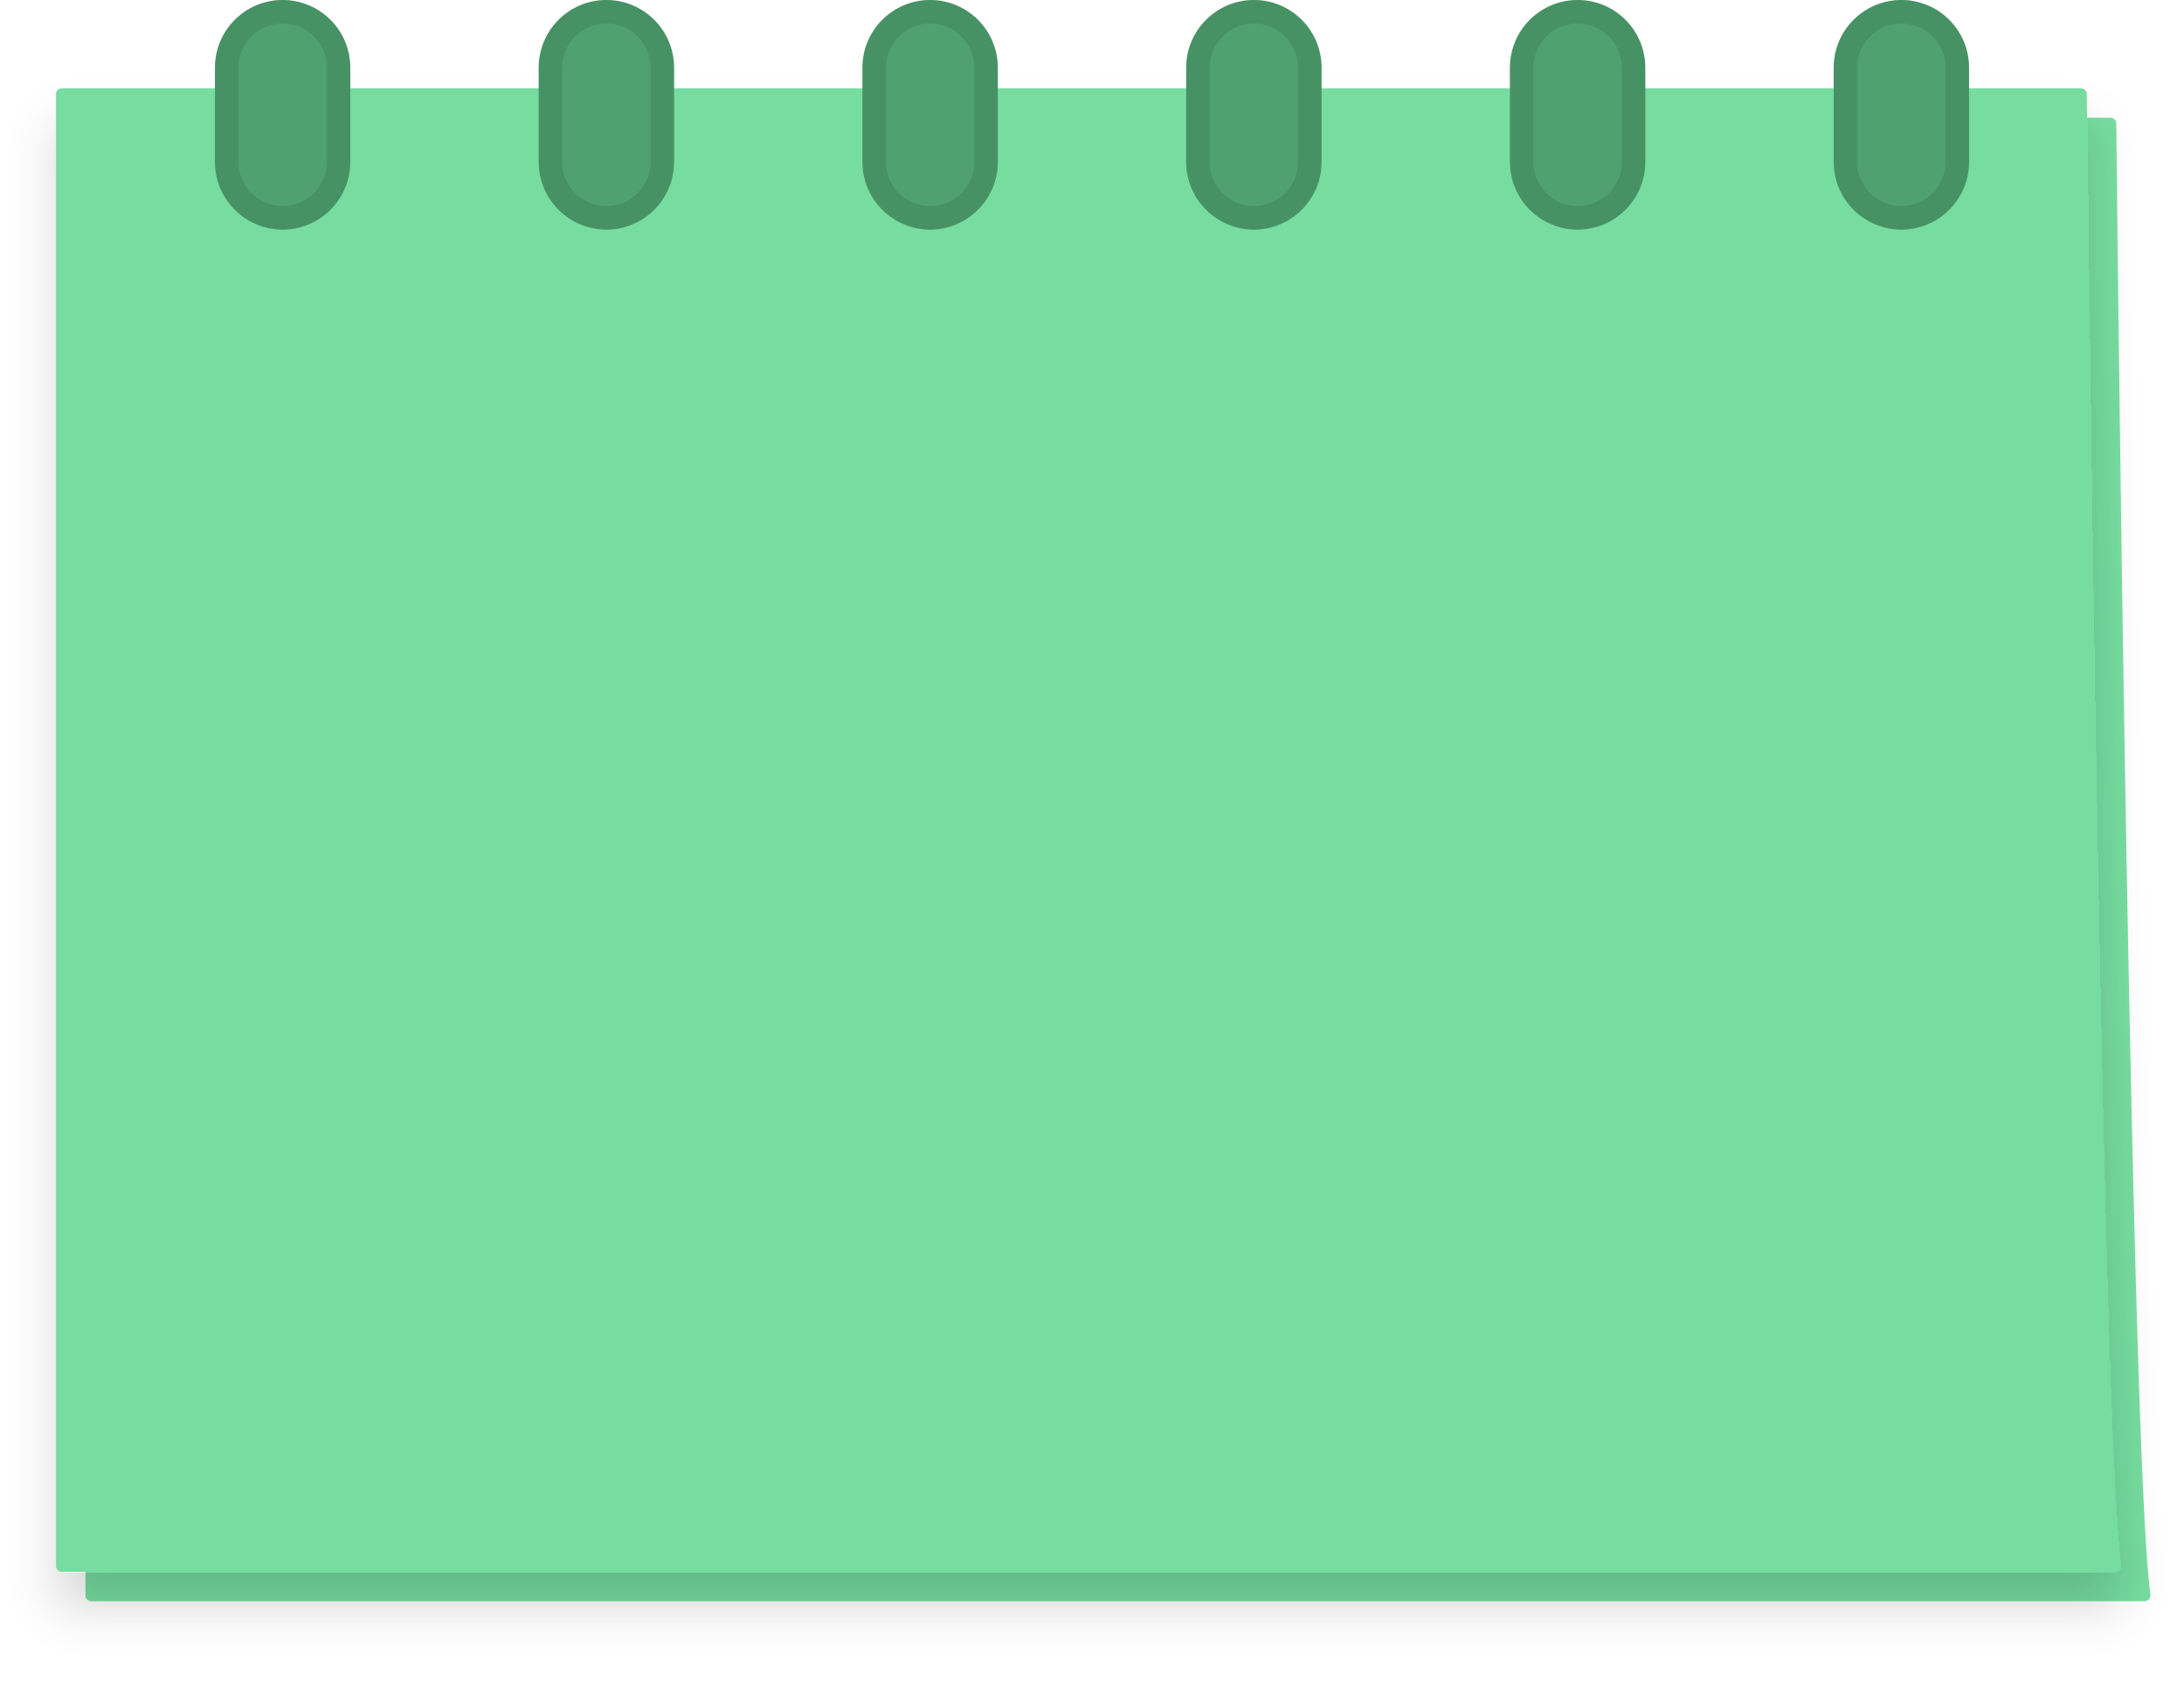
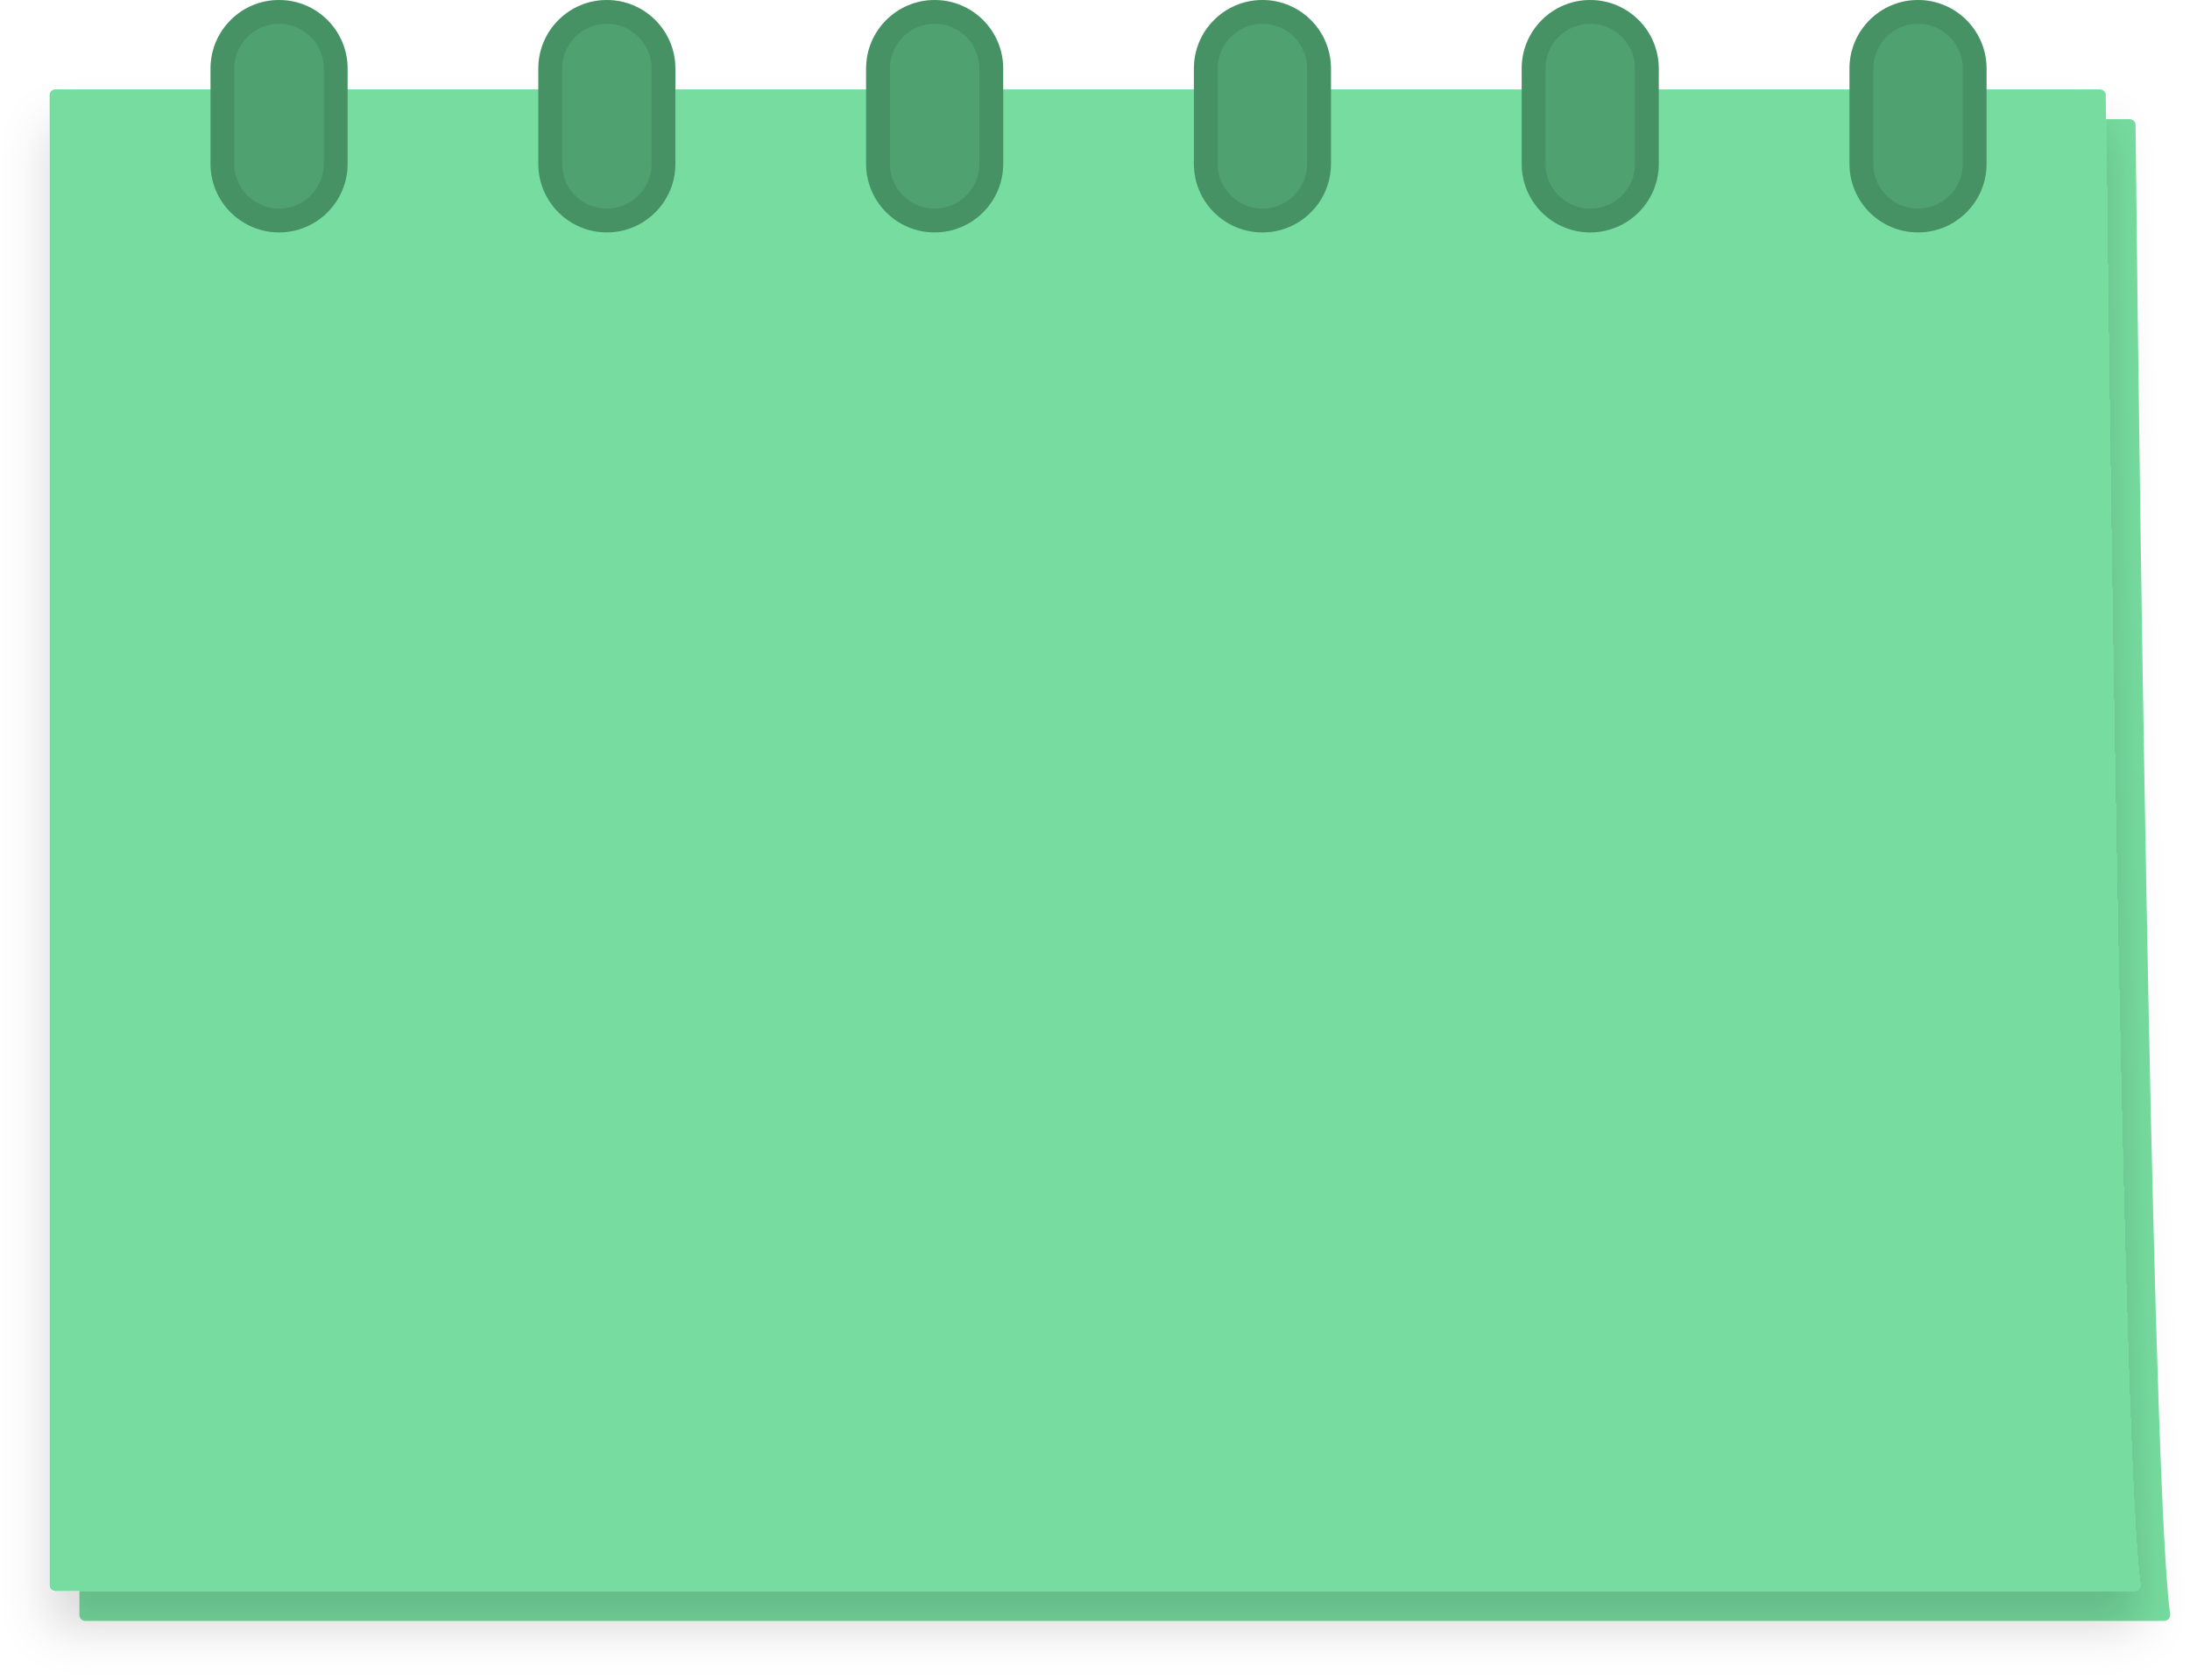
- <svg xmlns="http://www.w3.org/2000/svg" width="78" height="60" viewBox="0 0 78 60" fill="none">
-   <path d="M75.369 4.203H3.261C3.145 4.203 3.051 4.282 3.051 4.398V56.976C3.051 57.092 3.145 57.18 3.261 57.18H76.581C76.715 57.18 76.819 57.074 76.8 56.941C76.215 52.85 75.746 20.58 75.58 4.406C75.578 4.29 75.485 4.203 75.369 4.203Z" fill="#76DC9F" />
-   <g filter="url(#filter0_d_756_14596)">
-     <path d="M74.318 3.156H2.21C2.094 3.156 2 3.235 2 3.351V55.929C2 56.045 2.094 56.133 2.21 56.133H75.53C75.664 56.133 75.768 56.027 75.749 55.894C75.164 51.803 74.695 19.533 74.528 3.359C74.527 3.244 74.433 3.156 74.318 3.156Z" fill="#76DC9F" />
+ <svg xmlns="http://www.w3.org/2000/svg" width="309" height="237" viewBox="0 0 309 237" fill="none">
+   <path d="M300.477 16.818H12.045C11.581 16.818 11.204 17.135 11.204 17.599V227.909C11.204 228.373 11.581 228.727 12.045 228.727H305.323C305.858 228.727 306.275 228.3 306.199 227.77C303.859 211.404 301.983 82.326 301.317 17.629C301.313 17.168 300.938 16.818 300.477 16.818Z" fill="#76DC9F" />
+   <g filter="url(#filter0_d_916_1830)">
+     <path d="M296.273 12.613H7.841C7.376 12.613 7 12.93 7 13.394V223.704C7 224.168 7.376 224.522 7.841 224.522H301.119C301.654 224.522 302.071 224.095 301.995 223.565C299.655 207.199 297.779 78.121 297.113 13.424C297.109 12.962 296.734 12.613 296.273 12.613Z" fill="#76DC9F" />
  </g>
-   <rect x="7.676" width="4.835" height="8.199" rx="2.418" fill="#56B07A" />
-   <rect x="7.676" width="4.835" height="8.199" rx="2.418" fill="black" fill-opacity="0.08" />
-   <rect x="8.097" y="0.42" width="3.994" height="7.358" rx="1.997" stroke="black" stroke-opacity="0.1" stroke-width="0.841" />
-   <rect x="19.239" width="4.835" height="8.199" rx="2.418" fill="#56B07A" />
-   <rect x="19.239" width="4.835" height="8.199" rx="2.418" fill="black" fill-opacity="0.08" />
-   <rect x="19.659" y="0.42" width="3.994" height="7.358" rx="1.997" stroke="black" stroke-opacity="0.1" stroke-width="0.841" />
-   <rect x="30.801" width="4.835" height="8.199" rx="2.418" fill="#56B07A" />
-   <rect x="30.801" width="4.835" height="8.199" rx="2.418" fill="black" fill-opacity="0.08" />
-   <rect x="31.222" y="0.42" width="3.994" height="7.358" rx="1.997" stroke="black" stroke-opacity="0.1" stroke-width="0.841" />
-   <rect x="42.364" width="4.835" height="8.199" rx="2.418" fill="#56B07A" />
-   <rect x="42.364" width="4.835" height="8.199" rx="2.418" fill="black" fill-opacity="0.08" />
-   <rect x="42.784" y="0.42" width="3.994" height="7.358" rx="1.997" stroke="black" stroke-opacity="0.1" stroke-width="0.841" />
-   <rect x="53.926" width="4.835" height="8.199" rx="2.418" fill="#56B07A" />
-   <rect x="53.926" width="4.835" height="8.199" rx="2.418" fill="black" fill-opacity="0.08" />
-   <rect x="54.347" y="0.42" width="3.994" height="7.358" rx="1.997" stroke="black" stroke-opacity="0.1" stroke-width="0.841" />
-   <rect x="65.489" width="4.835" height="8.199" rx="2.418" fill="#56B07A" />
-   <rect x="65.489" width="4.835" height="8.199" rx="2.418" fill="black" fill-opacity="0.08" />
-   <rect x="65.909" y="0.42" width="3.994" height="7.358" rx="1.997" stroke="black" stroke-opacity="0.1" stroke-width="0.841" />
+   <rect x="29.704" width="19.341" height="32.795" rx="9.67" fill="#56B07A" />
+   <rect x="29.704" width="19.341" height="32.795" rx="9.67" fill="black" fill-opacity="0.08" />
+   <rect x="31.386" y="1.682" width="15.977" height="29.432" rx="7.989" stroke="black" stroke-opacity="0.1" stroke-width="3.364" />
+   <rect x="75.954" width="19.341" height="32.795" rx="9.67" fill="#56B07A" />
+   <rect x="75.954" width="19.341" height="32.795" rx="9.67" fill="black" fill-opacity="0.08" />
+   <rect x="77.636" y="1.682" width="15.977" height="29.432" rx="7.989" stroke="black" stroke-opacity="0.1" stroke-width="3.364" />
+   <rect x="122.204" width="19.341" height="32.795" rx="9.67" fill="#56B07A" />
+   <rect x="122.204" width="19.341" height="32.795" rx="9.67" fill="black" fill-opacity="0.08" />
+   <rect x="123.886" y="1.682" width="15.977" height="29.432" rx="7.989" stroke="black" stroke-opacity="0.1" stroke-width="3.364" />
+   <rect x="168.454" width="19.341" height="32.795" rx="9.67" fill="#56B07A" />
+   <rect x="168.454" width="19.341" height="32.795" rx="9.67" fill="black" fill-opacity="0.08" />
+   <rect x="170.136" y="1.682" width="15.977" height="29.432" rx="7.989" stroke="black" stroke-opacity="0.1" stroke-width="3.364" />
+   <rect x="214.704" width="19.341" height="32.795" rx="9.67" fill="#56B07A" />
+   <rect x="214.704" width="19.341" height="32.795" rx="9.67" fill="black" fill-opacity="0.08" />
+   <rect x="216.386" y="1.682" width="15.977" height="29.432" rx="7.989" stroke="black" stroke-opacity="0.1" stroke-width="3.364" />
+   <rect x="260.954" width="19.341" height="32.795" rx="9.67" fill="#56B07A" />
+   <rect x="260.954" width="19.341" height="32.795" rx="9.67" fill="black" fill-opacity="0.08" />
+   <rect x="262.636" y="1.682" width="15.977" height="29.432" rx="7.989" stroke="black" stroke-opacity="0.1" stroke-width="3.364" />
  <defs>
-     <filter id="filter0_d_756_14596" x="0.318" y="2.736" width="77.115" height="56.34" filterUnits="userSpaceOnUse" color-interpolation-filters="sRGB">
+     <filter id="filter0_d_916_1830" x="0.273" y="10.931" width="308.458" height="225.364" filterUnits="userSpaceOnUse" color-interpolation-filters="sRGB">
      <feFlood flood-opacity="0" result="BackgroundImageFix" />
      <feColorMatrix in="SourceAlpha" type="matrix" values="0 0 0 0 0 0 0 0 0 0 0 0 0 0 0 0 0 0 127 0" result="hardAlpha" />
-       <feOffset dy="1.261" />
-       <feGaussianBlur stdDeviation="0.841" />
+       <feOffset dy="5.045" />
+       <feGaussianBlur stdDeviation="3.364" />
      <feComposite in2="hardAlpha" operator="out" />
      <feColorMatrix type="matrix" values="0 0 0 0 0 0 0 0 0 0 0 0 0 0 0 0 0 0 0.15 0" />
-       <feBlend mode="normal" in2="BackgroundImageFix" result="effect1_dropShadow_756_14596" />
-       <feBlend mode="normal" in="SourceGraphic" in2="effect1_dropShadow_756_14596" result="shape" />
+       <feBlend mode="normal" in2="BackgroundImageFix" result="effect1_dropShadow_916_1830" />
+       <feBlend mode="normal" in="SourceGraphic" in2="effect1_dropShadow_916_1830" result="shape" />
    </filter>
  </defs>
</svg>
